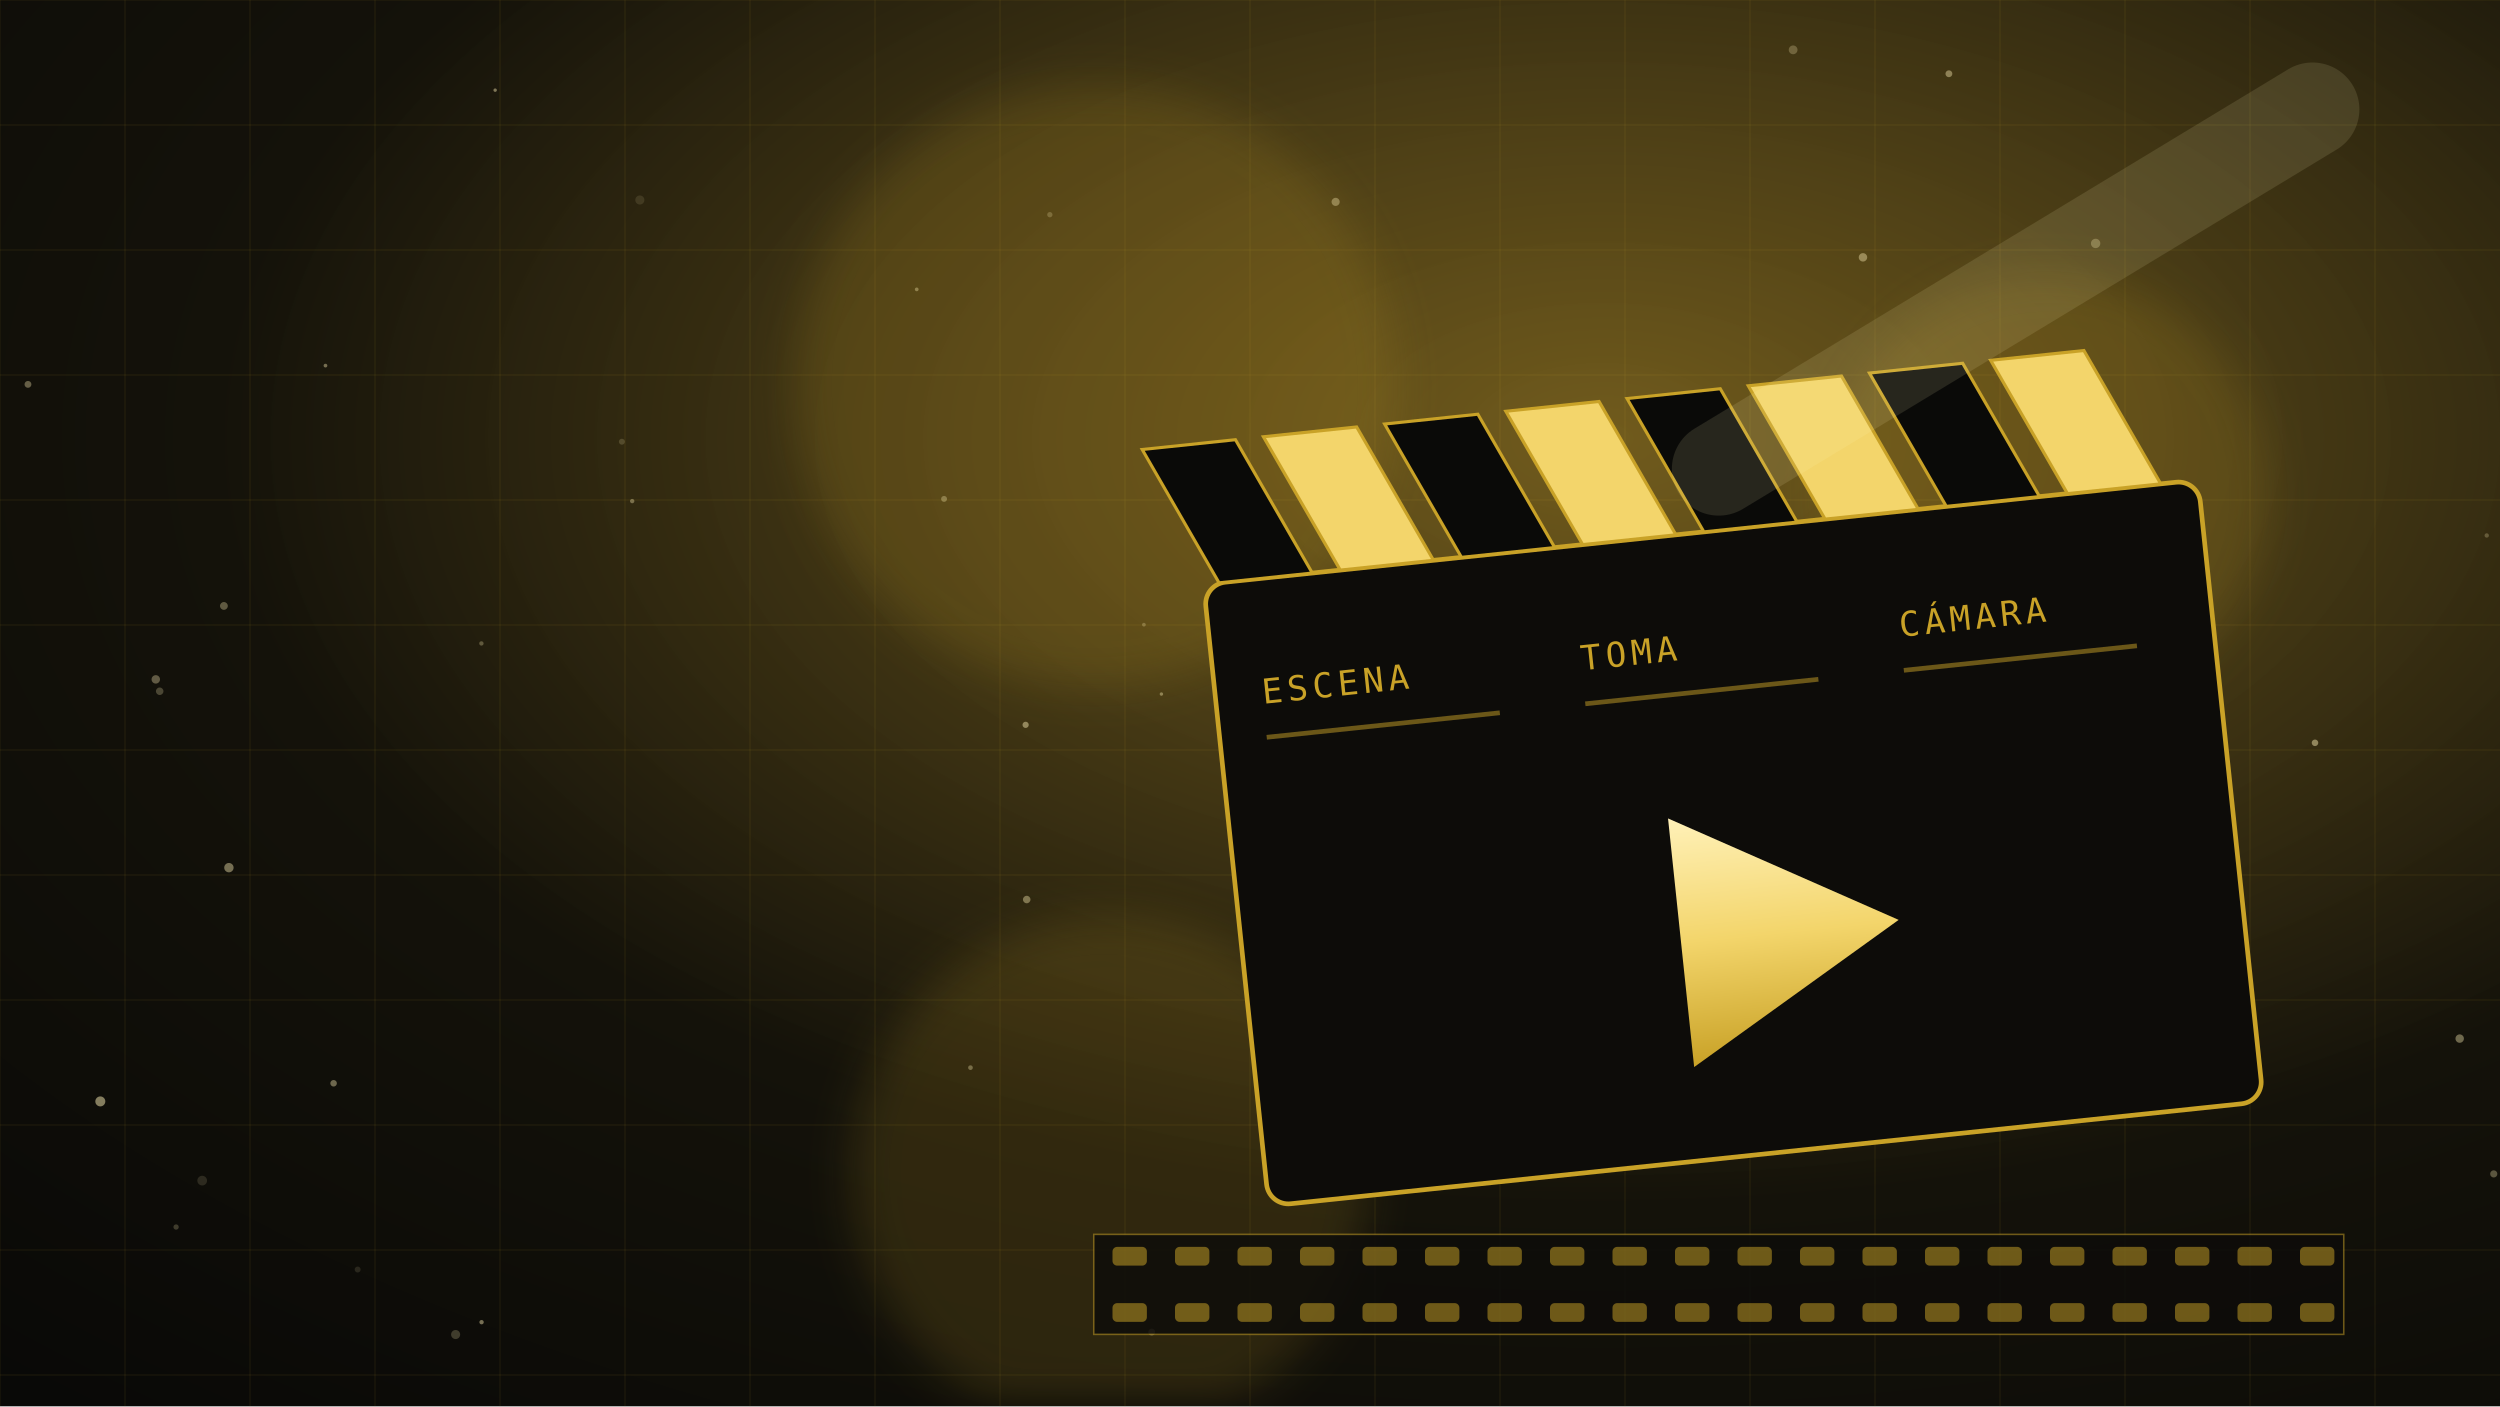
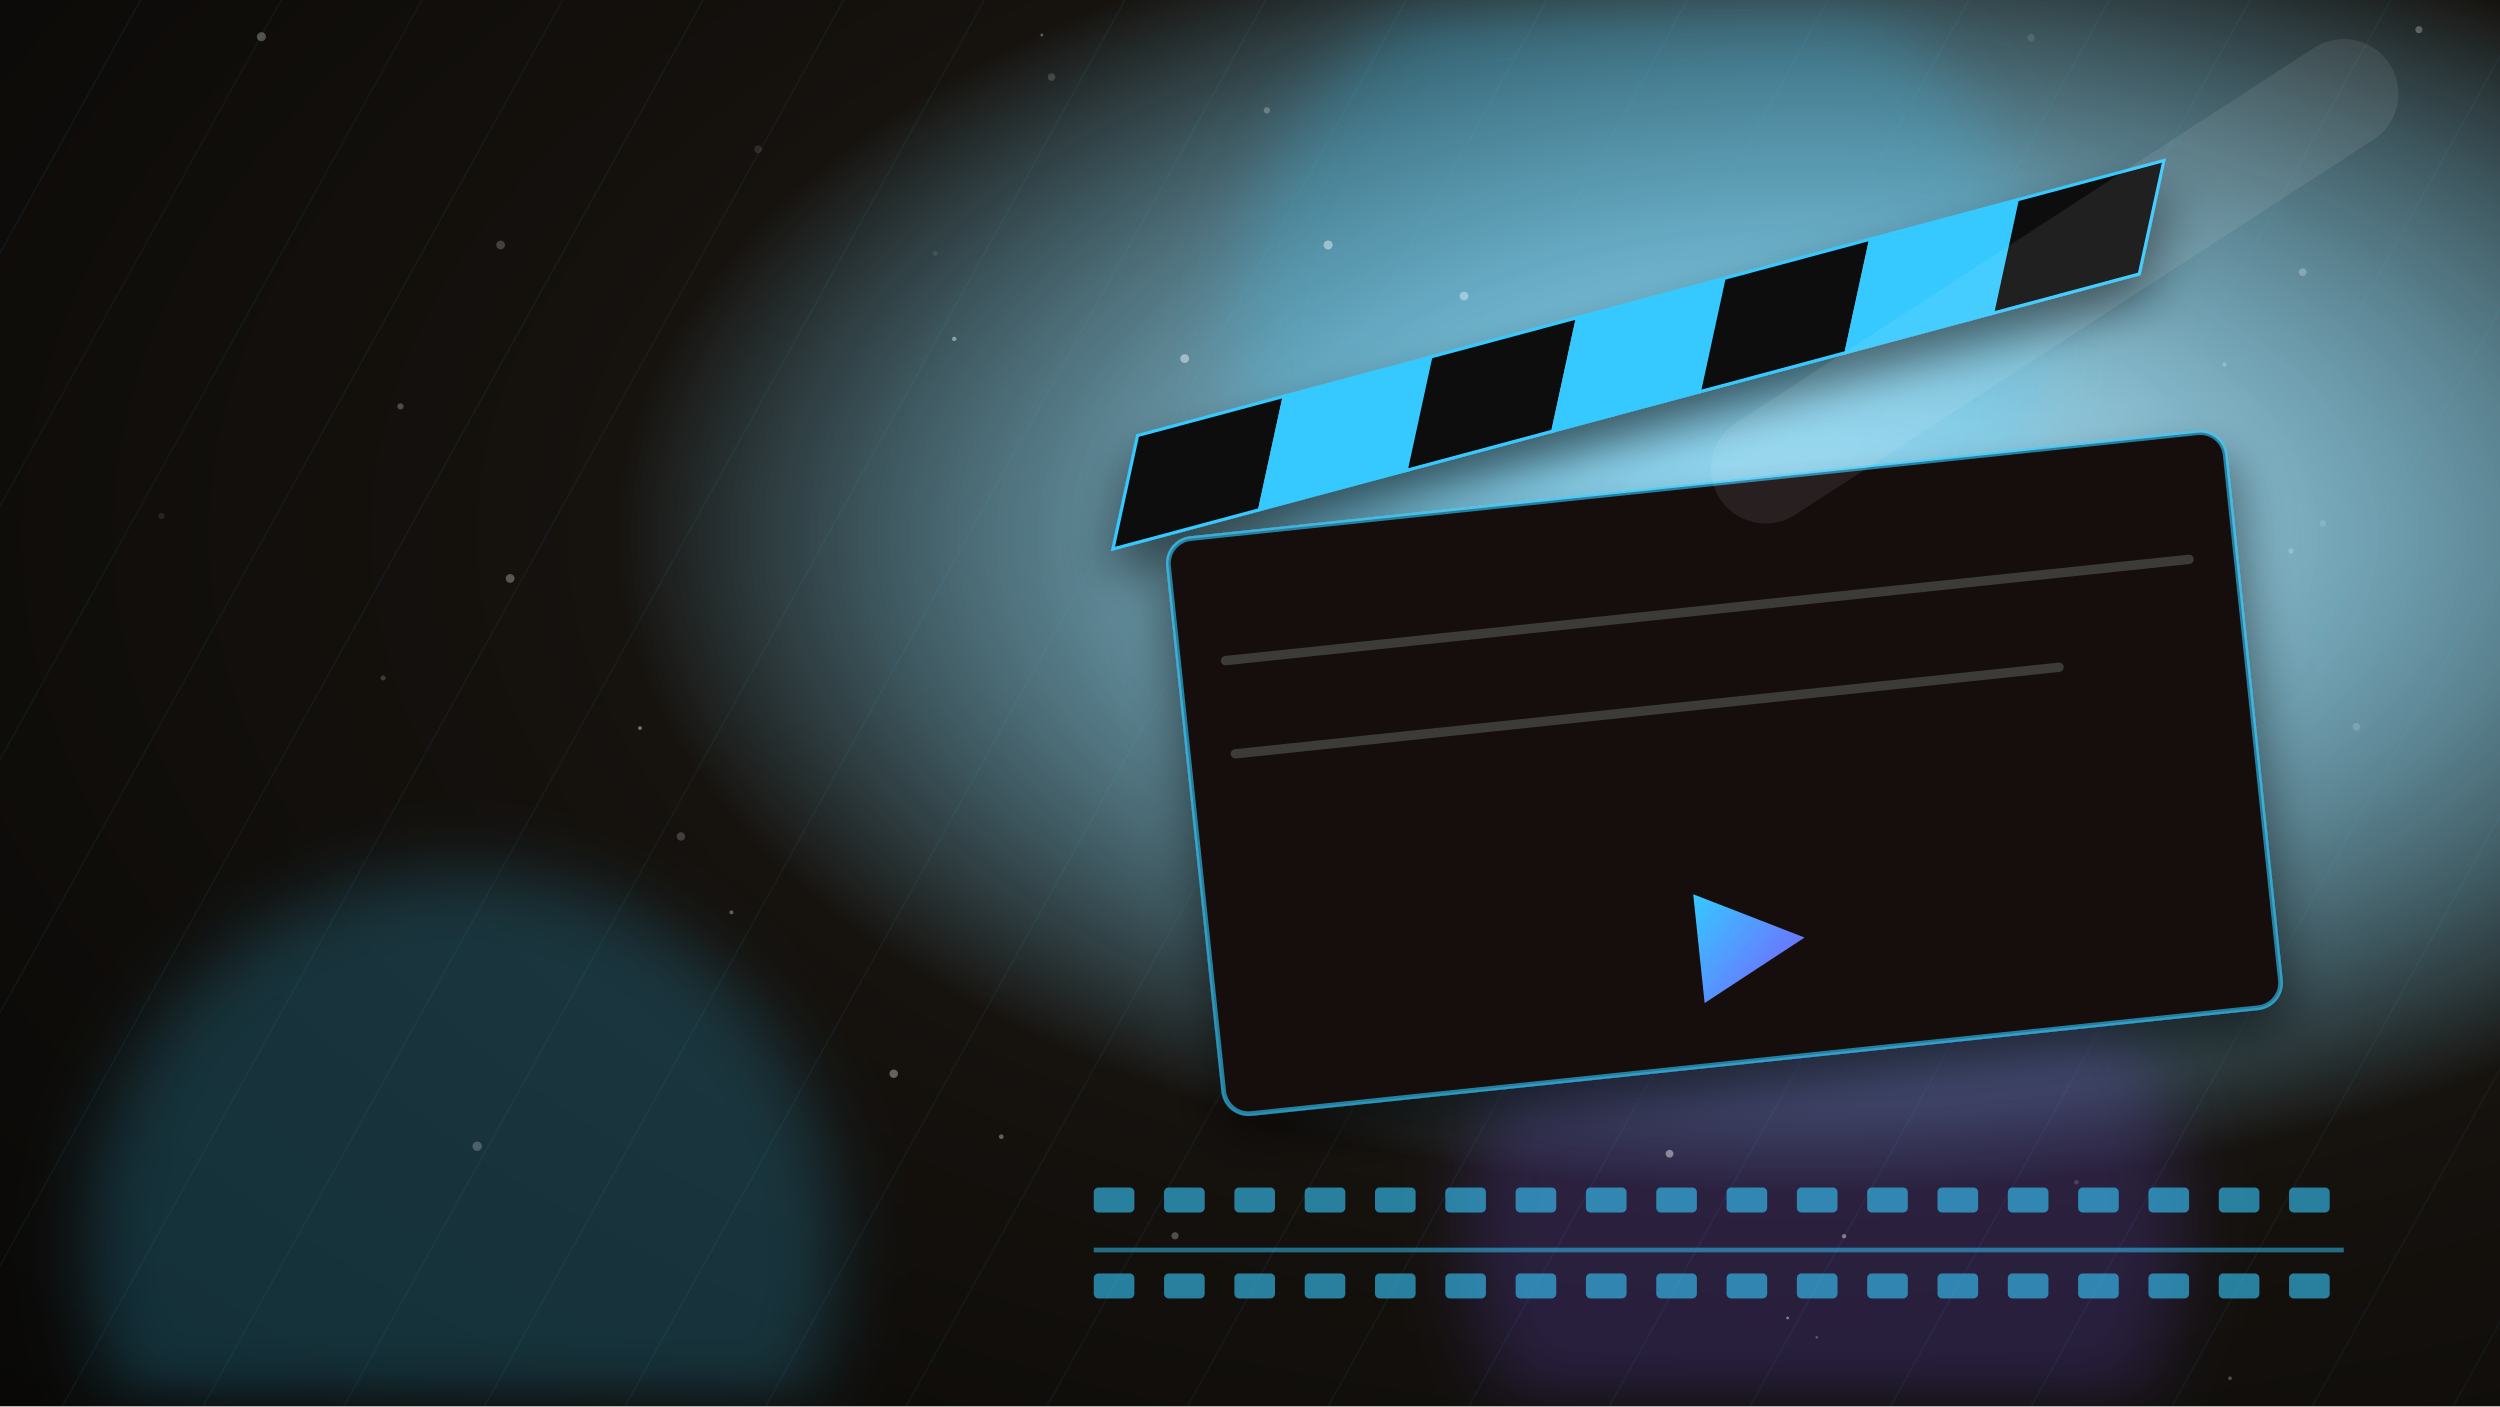
<svg xmlns="http://www.w3.org/2000/svg" viewBox="0 0 1600 900" preserveAspectRatio="xMidYMid slice">
  <defs>
-     <radialGradient id="bgvid1006" cx="0.64" cy="0.31" r="1">
-       <stop offset="0" stop-color="#6b5412" stop-opacity=".95" />
-       <stop offset=".55" stop-color="#14120a" />
-       <stop offset="1" stop-color="#070706" />
+     <radialGradient id="bgs1042" cx=".72" cy=".38" r="1.05">
+       <stop offset="0" stop-color="#35C9FF" stop-opacity=".30" />
+       <stop offset=".45" stop-color="#16120e" />
+       <stop offset="1" stop-color="#060605" />
    </radialGradient>
-     <linearGradient id="gvid1006" x1="0" y1="0" x2="0" y2="1">
-       <stop offset="0" stop-color="#fff1b8" />
-       <stop offset=".5" stop-color="#F3D56B" />
-       <stop offset="1" stop-color="#C9A227" />
+     <linearGradient id="As1042" x1="0" y1="0" x2="1" y2="1">
+       <stop offset="0" stop-color="#35C9FF" />
+       <stop offset="1" stop-color="#7B5CFF" />
    </linearGradient>
-     <linearGradient id="hvid1006" x1="0" y1="0" x2="1" y2="1">
-       <stop offset="0" stop-color="#F3D56B" />
-       <stop offset="1" stop-color="#6b5412" />
+     <linearGradient id="Vs1042" x1="0" y1="0" x2="0" y2="1">
+       <stop offset="0" stop-color="#fff" stop-opacity=".95" />
+       <stop offset=".35" stop-color="#35C9FF" />
+       <stop offset="1" stop-color="#7B5CFF" />
    </linearGradient>
-     <filter id="glvid1006" x="-30%" y="-30%" width="160%" height="160%">
-       <feGaussianBlur stdDeviation="14" />
+     <linearGradient id="Gs1042" x1="0" y1="0" x2="1" y2="1">
+       <stop offset="0" stop-color="#fff" stop-opacity=".16" />
+       <stop offset="1" stop-color="#fff" stop-opacity=".03" />
+     </linearGradient>
+     <linearGradient id="Ms1042" x1="0" y1="0" x2="1" y2="0">
+       <stop offset="0" stop-color="#d9dde2" />
+       <stop offset=".5" stop-color="#8d949c" />
+       <stop offset="1" stop-color="#4d535a" />
+     </linearGradient>
+     <filter id="Bs1042" x="-50%" y="-50%" width="200%" height="200%">
+       <feGaussianBlur stdDeviation="22" />
    </filter>
-     <filter id="smvid1006" x="-30%" y="-30%" width="160%" height="160%">
-       <feGaussianBlur stdDeviation="3" />
+     <filter id="bs1042" x="-50%" y="-50%" width="200%" height="200%">
+       <feGaussianBlur stdDeviation="6" />
+     </filter>
+     <filter id="Ss1042" x="-20%" y="-20%" width="140%" height="150%">
+       <feDropShadow dx="0" dy="16" stdDeviation="16" flood-color="#000" flood-opacity=".55" />
    </filter>
  </defs>
-   <rect width="1600" height="900" fill="url(#bgvid1006)" />
-   <g stroke="#C9A227" stroke-opacity=".07" stroke-width="1">
-     <path d="M0 0V900" />
-     <path d="M80 0V900" />
-     <path d="M160 0V900" />
-     <path d="M240 0V900" />
-     <path d="M320 0V900" />
-     <path d="M400 0V900" />
-     <path d="M480 0V900" />
-     <path d="M560 0V900" />
-     <path d="M640 0V900" />
-     <path d="M720 0V900" />
-     <path d="M800 0V900" />
-     <path d="M880 0V900" />
-     <path d="M960 0V900" />
-     <path d="M1040 0V900" />
-     <path d="M1120 0V900" />
-     <path d="M1200 0V900" />
-     <path d="M1280 0V900" />
-     <path d="M1360 0V900" />
-     <path d="M1440 0V900" />
-     <path d="M1520 0V900" />
-     <path d="M0 0H1600" />
-     <path d="M0 80H1600" />
-     <path d="M0 160H1600" />
-     <path d="M0 240H1600" />
-     <path d="M0 320H1600" />
-     <path d="M0 400H1600" />
-     <path d="M0 480H1600" />
-     <path d="M0 560H1600" />
-     <path d="M0 640H1600" />
-     <path d="M0 720H1600" />
-     <path d="M0 800H1600" />
-     <path d="M0 880H1600" />
+   <rect width="1600" height="900" fill="url(#bgs1042)" />
+   <circle cx="1049.7" cy="219.4" r="260" fill="#35C9FF" opacity=".20" filter="url(#Bs1042)" />
+   <circle cx="1167.6" cy="783.1" r="230" fill="#7B5CFF" opacity=".20" filter="url(#Bs1042)" />
+   <circle cx="295.7" cy="797.9" r="240" fill="#35C9FF" opacity=".20" filter="url(#Bs1042)" />
+   <g stroke="#35C9FF" stroke-opacity=".06">
+     <path d="M-900 0L-1400 900" />
+     <path d="M-810 0L-1310 900" />
+     <path d="M-720 0L-1220 900" />
+     <path d="M-630 0L-1130 900" />
+     <path d="M-540 0L-1040 900" />
+     <path d="M-450 0L-950 900" />
+     <path d="M-360 0L-860 900" />
+     <path d="M-270 0L-770 900" />
+     <path d="M-180 0L-680 900" />
+     <path d="M-90 0L-590 900" />
+     <path d="M0 0L-500 900" />
+     <path d="M90 0L-410 900" />
+     <path d="M180 0L-320 900" />
+     <path d="M270 0L-230 900" />
+     <path d="M360 0L-140 900" />
+     <path d="M450 0L-50 900" />
+     <path d="M540 0L40 900" />
+     <path d="M630 0L130 900" />
+     <path d="M720 0L220 900" />
+     <path d="M810 0L310 900" />
+     <path d="M900 0L400 900" />
+     <path d="M990 0L490 900" />
+     <path d="M1080 0L580 900" />
+     <path d="M1170 0L670 900" />
+     <path d="M1260 0L760 900" />
+     <path d="M1350 0L850 900" />
+     <path d="M1440 0L940 900" />
+     <path d="M1530 0L1030 900" />
+     <path d="M1620 0L1120 900" />
+     <path d="M1710 0L1210 900" />
+     <path d="M1800 0L1300 900" />
+     <path d="M1890 0L1390 900" />
+     <path d="M1980 0L1480 900" />
+     <path d="M2070 0L1570 900" />
+     <path d="M2160 0L1660 900" />
+     <path d="M2250 0L1750 900" />
+     <path d="M2340 0L1840 900" />
+     <path d="M2430 0L1930 900" />
+     <path d="M2520 0L2020 900" />
+     <path d="M2610 0L2110 900" />
  </g>
-   <circle cx="709.9" cy="751.6" r="165.2" fill="#C9A227" opacity=".16" filter="url(#glvid1006)" />
-   <circle cx="700.6" cy="246.8" r="192.5" fill="#C9A227" opacity=".16" filter="url(#glvid1006)" />
-   <circle cx="1310.3" cy="316.3" r="141.2" fill="#C9A227" opacity=".16" filter="url(#glvid1006)" />
-   <circle cx="112.7" cy="785.3" r="1.7" fill="#fff1b8" opacity="0.21" />
-   <circle cx="1574.2" cy="664.7" r="2.7" fill="#fff1b8" opacity="0.39" />
-   <circle cx="64.2" cy="704.9" r="3.2" fill="#fff1b8" opacity="0.49" />
-   <circle cx="146.5" cy="555.3" r="3.0" fill="#fff1b8" opacity="0.42" />
-   <circle cx="604.2" cy="319.3" r="1.9" fill="#fff1b8" opacity="0.31" />
-   <circle cx="657.1" cy="575.7" r="2.4" fill="#fff1b8" opacity="0.39" />
-   <circle cx="737.1" cy="852.5" r="2.2" fill="#fff1b8" opacity="0.31" />
-   <circle cx="1596.0" cy="751.3" r="2.3" fill="#fff1b8" opacity="0.31" />
-   <circle cx="1591.5" cy="342.7" r="1.4" fill="#fff1b8" opacity="0.24" />
-   <circle cx="129.4" cy="755.6" r="3.1" fill="#fff1b8" opacity="0.13" />
-   <circle cx="99.7" cy="434.8" r="2.7" fill="#fff1b8" opacity="0.33" />
-   <circle cx="228.9" cy="812.5" r="1.9" fill="#fff1b8" opacity="0.12" />
-   <circle cx="732.1" cy="399.8" r="1.2" fill="#fff1b8" opacity="0.25" />
-   <circle cx="398.0" cy="282.7" r="1.9" fill="#fff1b8" opacity="0.17" />
-   <circle cx="621.1" cy="683.3" r="1.5" fill="#fff1b8" opacity="0.33" />
-   <circle cx="102.2" cy="442.4" r="2.4" fill="#fff1b8" opacity="0.24" />
-   <circle cx="17.9" cy="246.0" r="2.2" fill="#fff1b8" opacity="0.35" />
-   <circle cx="208.3" cy="234.0" r="1.2" fill="#fff1b8" opacity="0.40" />
-   <circle cx="291.6" cy="854.1" r="2.9" fill="#fff1b8" opacity="0.21" />
-   <circle cx="1247.3" cy="47.2" r="2.2" fill="#fff1b8" opacity="0.41" />
-   <circle cx="854.8" cy="129.2" r="2.6" fill="#fff1b8" opacity="0.35" />
-   <circle cx="409.5" cy="128.0" r="2.9" fill="#fff1b8" opacity="0.11" />
-   <circle cx="1192.3" cy="164.7" r="2.7" fill="#fff1b8" opacity="0.40" />
-   <circle cx="404.6" cy="320.7" r="1.4" fill="#fff1b8" opacity="0.35" />
-   <circle cx="1279.4" cy="416.9" r="3.1" fill="#fff1b8" opacity="0.43" />
-   <circle cx="1341.2" cy="155.8" r="3.0" fill="#fff1b8" opacity="0.28" />
-   <circle cx="213.5" cy="693.3" r="2.1" fill="#fff1b8" opacity="0.39" />
-   <circle cx="1402.9" cy="448.2" r="1.2" fill="#fff1b8" opacity="0.22" />
-   <circle cx="308.2" cy="846.2" r="1.4" fill="#fff1b8" opacity="0.43" />
-   <circle cx="1315.7" cy="562.6" r="1.9" fill="#fff1b8" opacity="0.12" />
-   <circle cx="586.7" cy="185.2" r="1.2" fill="#fff1b8" opacity="0.35" />
-   <circle cx="308.1" cy="411.8" r="1.4" fill="#fff1b8" opacity="0.28" />
-   <circle cx="1481.6" cy="475.4" r="2.1" fill="#fff1b8" opacity="0.45" />
-   <circle cx="143.3" cy="387.8" r="2.5" fill="#fff1b8" opacity="0.32" />
-   <circle cx="743.3" cy="444.2" r="1.1" fill="#fff1b8" opacity="0.38" />
-   <circle cx="1147.6" cy="31.9" r="2.8" fill="#fff1b8" opacity="0.25" />
-   <circle cx="834.6" cy="634.6" r="3.0" fill="#fff1b8" opacity="0.16" />
-   <circle cx="656.4" cy="463.9" r="2.0" fill="#fff1b8" opacity="0.44" />
-   <circle cx="671.9" cy="137.4" r="1.7" fill="#fff1b8" opacity="0.22" />
-   <circle cx="316.9" cy="57.7" r="1.1" fill="#fff1b8" opacity="0.44" />
-   <g transform="rotate(-6 1100 450)">
-     <rect x="780" y="340" width="640" height="400" rx="14" fill="#0d0c09" stroke="#C9A227" stroke-width="3" />
-     <path d="M790 340l-40 -90h60l40 90z" fill="#0a0a08" stroke="#C9A227" stroke-width="2" transform="translate(0,0)" />
-     <path d="M868 340l-40 -90h60l40 90z" fill="#F3D56B" stroke="#C9A227" stroke-width="2" transform="translate(0,0)" />
-     <path d="M946 340l-40 -90h60l40 90z" fill="#0a0a08" stroke="#C9A227" stroke-width="2" transform="translate(0,0)" />
-     <path d="M1024 340l-40 -90h60l40 90z" fill="#F3D56B" stroke="#C9A227" stroke-width="2" transform="translate(0,0)" />
-     <path d="M1102 340l-40 -90h60l40 90z" fill="#0a0a08" stroke="#C9A227" stroke-width="2" transform="translate(0,0)" />
-     <path d="M1180 340l-40 -90h60l40 90z" fill="#F3D56B" stroke="#C9A227" stroke-width="2" transform="translate(0,0)" />
-     <path d="M1258 340l-40 -90h60l40 90z" fill="#0a0a08" stroke="#C9A227" stroke-width="2" transform="translate(0,0)" />
-     <path d="M1336 340l-40 -90h60l40 90z" fill="#F3D56B" stroke="#C9A227" stroke-width="2" transform="translate(0,0)" />
-     <rect x="780" y="250" width="640" height="90" fill="none" />
-     <text x="810" y="420" font-family="monospace" font-size="22" fill="#C9A227" letter-spacing="3">ESCENA</text>
-     <rect x="810" y="440" width="150" height="3" fill="#C9A227" opacity=".5" />
-     <text x="1015" y="420" font-family="monospace" font-size="22" fill="#C9A227" letter-spacing="3">TOMA</text>
-     <rect x="1015" y="440" width="150" height="3" fill="#C9A227" opacity=".5" />
-     <text x="1220" y="420" font-family="monospace" font-size="22" fill="#C9A227" letter-spacing="3">CÁMARA</text>
-     <rect x="1220" y="440" width="150" height="3" fill="#C9A227" opacity=".5" />
-     <path d="M1060 520L1060 680L1200 600Z" fill="url(#gvid1006)" />
+   <circle cx="1214.9" cy="433.0" r="1.2" fill="#fff" opacity="0.31" />
+   <circle cx="1180.2" cy="791.2" r="1.4" fill="#fff" opacity="0.40" />
+   <circle cx="572.0" cy="687.2" r="2.7" fill="#fff" opacity="0.34" />
+   <circle cx="1508.1" cy="465.2" r="2.5" fill="#fff" opacity="0.16" />
+   <circle cx="167.3" cy="23.5" r="2.9" fill="#fff" opacity="0.28" />
+   <circle cx="850.0" cy="156.8" r="2.9" fill="#fff" opacity="0.42" />
+   <circle cx="666.8" cy="22.4" r="0.9" fill="#fff" opacity="0.34" />
+   <circle cx="1486.6" cy="335.0" r="2.1" fill="#fff" opacity="0.13" />
+   <circle cx="1299.9" cy="24.2" r="2.4" fill="#fff" opacity="0.10" />
+   <circle cx="1207.6" cy="186.3" r="2.3" fill="#fff" opacity="0.28" />
+   <circle cx="1473.7" cy="174.2" r="2.5" fill="#fff" opacity="0.25" />
+   <circle cx="1144.1" cy="843.5" r="0.9" fill="#fff" opacity="0.42" />
+   <circle cx="256.3" cy="260.1" r="2.0" fill="#fff" opacity="0.25" />
+   <circle cx="1423.7" cy="233.2" r="1.4" fill="#fff" opacity="0.22" />
+   <circle cx="1466.2" cy="352.7" r="1.7" fill="#fff" opacity="0.21" />
+   <circle cx="908.8" cy="566.5" r="3.0" fill="#fff" opacity="0.43" />
+   <circle cx="1328.9" cy="756.6" r="1.5" fill="#fff" opacity="0.15" />
+   <circle cx="320.4" cy="156.8" r="2.8" fill="#fff" opacity="0.20" />
+   <circle cx="1052.8" cy="671.7" r="1.6" fill="#fff" opacity="0.26" />
+   <circle cx="1162.7" cy="855.9" r="0.8" fill="#fff" opacity="0.27" />
+   <circle cx="673.0" cy="49.3" r="2.4" fill="#fff" opacity="0.16" />
+   <circle cx="810.8" cy="70.6" r="2.0" fill="#fff" opacity="0.24" />
+   <circle cx="610.7" cy="216.9" r="1.4" fill="#fff" opacity="0.42" />
+   <circle cx="103.3" cy="330.3" r="2.0" fill="#fff" opacity="0.09" />
+   <circle cx="409.6" cy="466.0" r="1.2" fill="#fff" opacity="0.42" />
+   <circle cx="1076.0" cy="554.9" r="1.4" fill="#fff" opacity="0.19" />
+   <circle cx="468.1" cy="583.9" r="1.3" fill="#fff" opacity="0.32" />
+   <circle cx="435.8" cy="535.3" r="2.7" fill="#fff" opacity="0.19" />
+   <circle cx="1046.3" cy="404.0" r="2.1" fill="#fff" opacity="0.18" />
+   <circle cx="640.8" cy="727.5" r="1.5" fill="#fff" opacity="0.33" />
+   <circle cx="1146.7" cy="170.5" r="2.3" fill="#fff" opacity="0.28" />
+   <circle cx="1392.1" cy="532.3" r="1.6" fill="#fff" opacity="0.18" />
+   <circle cx="1001.9" cy="375.4" r="3.0" fill="#fff" opacity="0.34" />
+   <circle cx="758.2" cy="229.5" r="2.8" fill="#fff" opacity="0.43" />
+   <circle cx="1156.9" cy="303.7" r="1.8" fill="#fff" opacity="0.12" />
+   <circle cx="598.5" cy="162.1" r="1.6" fill="#fff" opacity="0.08" />
+   <circle cx="752.0" cy="790.9" r="2.3" fill="#fff" opacity="0.26" />
+   <circle cx="485.1" cy="95.5" r="2.5" fill="#fff" opacity="0.11" />
+   <circle cx="1548.1" cy="19.0" r="2.3" fill="#fff" opacity="0.26" />
+   <circle cx="305.4" cy="733.6" r="3.0" fill="#fff" opacity="0.23" />
+   <circle cx="889.0" cy="685.9" r="2.7" fill="#fff" opacity="0.08" />
+   <circle cx="937.0" cy="189.5" r="2.8" fill="#fff" opacity="0.38" />
+   <circle cx="1068.5" cy="738.4" r="2.5" fill="#fff" opacity="0.43" />
+   <circle cx="326.5" cy="370.2" r="2.8" fill="#fff" opacity="0.29" />
+   <circle cx="245.2" cy="433.9" r="1.6" fill="#fff" opacity="0.18" />
+   <circle cx="1427.2" cy="882.1" r="1.2" fill="#fff" opacity="0.26" />
+   <g transform="rotate(-6 1100.0 460.0)" filter="url(#Ss1042)">
+     <rect x="760" y="310" width="680" height="370" rx="16" fill="#12100c" stroke="#35C9FF" stroke-opacity=".6" stroke-width="3" />
+     <g transform="rotate(-9 760 310)">
+       <path d="M760.0 240 h97.143 l-34 66h-97.143z" fill="#0a0907" stroke="#35C9FF" stroke-width="2" />
+       <path d="M857.143 240 h97.143 l-34 66h-97.143z" fill="#35C9FF" stroke="#35C9FF" stroke-width="2" />
+       <path d="M954.286 240 h97.143 l-34 66h-97.143z" fill="#0a0907" stroke="#35C9FF" stroke-width="2" />
+       <path d="M1051.429 240 h97.143 l-34 66h-97.143z" fill="#35C9FF" stroke="#35C9FF" stroke-width="2" />
+       <path d="M1148.571 240 h97.143 l-34 66h-97.143z" fill="#0a0907" stroke="#35C9FF" stroke-width="2" />
+       <path d="M1245.714 240 h97.143 l-34 66h-97.143z" fill="#35C9FF" stroke="#35C9FF" stroke-width="2" />
+       <path d="M1342.857 240 h97.143 l-34 66h-97.143z" fill="#0a0907" stroke="#35C9FF" stroke-width="2" />
+     </g>
+     <path d="M790 390H1410M790 450H1320" stroke="#fff" stroke-opacity=".18" stroke-width="6" stroke-linecap="round" />
+     <path d="M1072.0 570L1072.0 640L1140.0 605Z" fill="url(#As1042)" />
  </g>
-   <g opacity=".85">
-     <rect x="700" y="790" width="800" height="64" fill="#0d0c09" stroke="#C9A227" stroke-opacity=".6" />
-     <rect x="712" y="798" width="22" height="12" rx="3" fill="#C9A227" opacity=".6" />
-     <rect x="712" y="834" width="22" height="12" rx="3" fill="#C9A227" opacity=".6" />
-     <rect x="752" y="798" width="22" height="12" rx="3" fill="#C9A227" opacity=".6" />
-     <rect x="752" y="834" width="22" height="12" rx="3" fill="#C9A227" opacity=".6" />
-     <rect x="792" y="798" width="22" height="12" rx="3" fill="#C9A227" opacity=".6" />
-     <rect x="792" y="834" width="22" height="12" rx="3" fill="#C9A227" opacity=".6" />
-     <rect x="832" y="798" width="22" height="12" rx="3" fill="#C9A227" opacity=".6" />
-     <rect x="832" y="834" width="22" height="12" rx="3" fill="#C9A227" opacity=".6" />
-     <rect x="872" y="798" width="22" height="12" rx="3" fill="#C9A227" opacity=".6" />
-     <rect x="872" y="834" width="22" height="12" rx="3" fill="#C9A227" opacity=".6" />
-     <rect x="912" y="798" width="22" height="12" rx="3" fill="#C9A227" opacity=".6" />
-     <rect x="912" y="834" width="22" height="12" rx="3" fill="#C9A227" opacity=".6" />
-     <rect x="952" y="798" width="22" height="12" rx="3" fill="#C9A227" opacity=".6" />
-     <rect x="952" y="834" width="22" height="12" rx="3" fill="#C9A227" opacity=".6" />
-     <rect x="992" y="798" width="22" height="12" rx="3" fill="#C9A227" opacity=".6" />
-     <rect x="992" y="834" width="22" height="12" rx="3" fill="#C9A227" opacity=".6" />
-     <rect x="1032" y="798" width="22" height="12" rx="3" fill="#C9A227" opacity=".6" />
-     <rect x="1032" y="834" width="22" height="12" rx="3" fill="#C9A227" opacity=".6" />
-     <rect x="1072" y="798" width="22" height="12" rx="3" fill="#C9A227" opacity=".6" />
-     <rect x="1072" y="834" width="22" height="12" rx="3" fill="#C9A227" opacity=".6" />
-     <rect x="1112" y="798" width="22" height="12" rx="3" fill="#C9A227" opacity=".6" />
-     <rect x="1112" y="834" width="22" height="12" rx="3" fill="#C9A227" opacity=".6" />
-     <rect x="1152" y="798" width="22" height="12" rx="3" fill="#C9A227" opacity=".6" />
-     <rect x="1152" y="834" width="22" height="12" rx="3" fill="#C9A227" opacity=".6" />
-     <rect x="1192" y="798" width="22" height="12" rx="3" fill="#C9A227" opacity=".6" />
-     <rect x="1192" y="834" width="22" height="12" rx="3" fill="#C9A227" opacity=".6" />
-     <rect x="1232" y="798" width="22" height="12" rx="3" fill="#C9A227" opacity=".6" />
-     <rect x="1232" y="834" width="22" height="12" rx="3" fill="#C9A227" opacity=".6" />
-     <rect x="1272" y="798" width="22" height="12" rx="3" fill="#C9A227" opacity=".6" />
-     <rect x="1272" y="834" width="22" height="12" rx="3" fill="#C9A227" opacity=".6" />
-     <rect x="1312" y="798" width="22" height="12" rx="3" fill="#C9A227" opacity=".6" />
-     <rect x="1312" y="834" width="22" height="12" rx="3" fill="#C9A227" opacity=".6" />
-     <rect x="1352" y="798" width="22" height="12" rx="3" fill="#C9A227" opacity=".6" />
-     <rect x="1352" y="834" width="22" height="12" rx="3" fill="#C9A227" opacity=".6" />
-     <rect x="1392" y="798" width="22" height="12" rx="3" fill="#C9A227" opacity=".6" />
-     <rect x="1392" y="834" width="22" height="12" rx="3" fill="#C9A227" opacity=".6" />
-     <rect x="1432" y="798" width="22" height="12" rx="3" fill="#C9A227" opacity=".6" />
-     <rect x="1432" y="834" width="22" height="12" rx="3" fill="#C9A227" opacity=".6" />
-     <rect x="1472" y="798" width="22" height="12" rx="3" fill="#C9A227" opacity=".6" />
-     <rect x="1472" y="834" width="22" height="12" rx="3" fill="#C9A227" opacity=".6" />
-   </g>
-   <path d="M1480 70L1100 300" stroke="#fff1b8" stroke-width="60" stroke-opacity=".12" stroke-linecap="round" />
+   <path d="M700 800H1500" stroke="#35C9FF" stroke-opacity=".5" stroke-width="3" />
+   <rect x="700" y="760" width="26" height="16" rx="3" fill="#35C9FF" opacity=".6" />
+   <rect x="700" y="815" width="26" height="16" rx="3" fill="#35C9FF" opacity=".6" />
+   <rect x="745" y="760" width="26" height="16" rx="3" fill="#35C9FF" opacity=".6" />
+   <rect x="745" y="815" width="26" height="16" rx="3" fill="#35C9FF" opacity=".6" />
+   <rect x="790" y="760" width="26" height="16" rx="3" fill="#35C9FF" opacity=".6" />
+   <rect x="790" y="815" width="26" height="16" rx="3" fill="#35C9FF" opacity=".6" />
+   <rect x="835" y="760" width="26" height="16" rx="3" fill="#35C9FF" opacity=".6" />
+   <rect x="835" y="815" width="26" height="16" rx="3" fill="#35C9FF" opacity=".6" />
+   <rect x="880" y="760" width="26" height="16" rx="3" fill="#35C9FF" opacity=".6" />
+   <rect x="880" y="815" width="26" height="16" rx="3" fill="#35C9FF" opacity=".6" />
+   <rect x="925" y="760" width="26" height="16" rx="3" fill="#35C9FF" opacity=".6" />
+   <rect x="925" y="815" width="26" height="16" rx="3" fill="#35C9FF" opacity=".6" />
+   <rect x="970" y="760" width="26" height="16" rx="3" fill="#35C9FF" opacity=".6" />
+   <rect x="970" y="815" width="26" height="16" rx="3" fill="#35C9FF" opacity=".6" />
+   <rect x="1015" y="760" width="26" height="16" rx="3" fill="#35C9FF" opacity=".6" />
+   <rect x="1015" y="815" width="26" height="16" rx="3" fill="#35C9FF" opacity=".6" />
+   <rect x="1060" y="760" width="26" height="16" rx="3" fill="#35C9FF" opacity=".6" />
+   <rect x="1060" y="815" width="26" height="16" rx="3" fill="#35C9FF" opacity=".6" />
+   <rect x="1105" y="760" width="26" height="16" rx="3" fill="#35C9FF" opacity=".6" />
+   <rect x="1105" y="815" width="26" height="16" rx="3" fill="#35C9FF" opacity=".6" />
+   <rect x="1150" y="760" width="26" height="16" rx="3" fill="#35C9FF" opacity=".6" />
+   <rect x="1150" y="815" width="26" height="16" rx="3" fill="#35C9FF" opacity=".6" />
+   <rect x="1195" y="760" width="26" height="16" rx="3" fill="#35C9FF" opacity=".6" />
+   <rect x="1195" y="815" width="26" height="16" rx="3" fill="#35C9FF" opacity=".6" />
+   <rect x="1240" y="760" width="26" height="16" rx="3" fill="#35C9FF" opacity=".6" />
+   <rect x="1240" y="815" width="26" height="16" rx="3" fill="#35C9FF" opacity=".6" />
+   <rect x="1285" y="760" width="26" height="16" rx="3" fill="#35C9FF" opacity=".6" />
+   <rect x="1285" y="815" width="26" height="16" rx="3" fill="#35C9FF" opacity=".6" />
+   <rect x="1330" y="760" width="26" height="16" rx="3" fill="#35C9FF" opacity=".6" />
+   <rect x="1330" y="815" width="26" height="16" rx="3" fill="#35C9FF" opacity=".6" />
+   <rect x="1375" y="760" width="26" height="16" rx="3" fill="#35C9FF" opacity=".6" />
+   <rect x="1375" y="815" width="26" height="16" rx="3" fill="#35C9FF" opacity=".6" />
+   <rect x="1420" y="760" width="26" height="16" rx="3" fill="#35C9FF" opacity=".6" />
+   <rect x="1420" y="815" width="26" height="16" rx="3" fill="#35C9FF" opacity=".6" />
+   <rect x="1465" y="760" width="26" height="16" rx="3" fill="#35C9FF" opacity=".6" />
+   <rect x="1465" y="815" width="26" height="16" rx="3" fill="#35C9FF" opacity=".6" />
+   <path d="M1500 60L1130 300" stroke="#fff" stroke-width="70" stroke-opacity=".08" stroke-linecap="round" />
+   <rect width="1600" height="900" fill="none" stroke="none" />
</svg>
